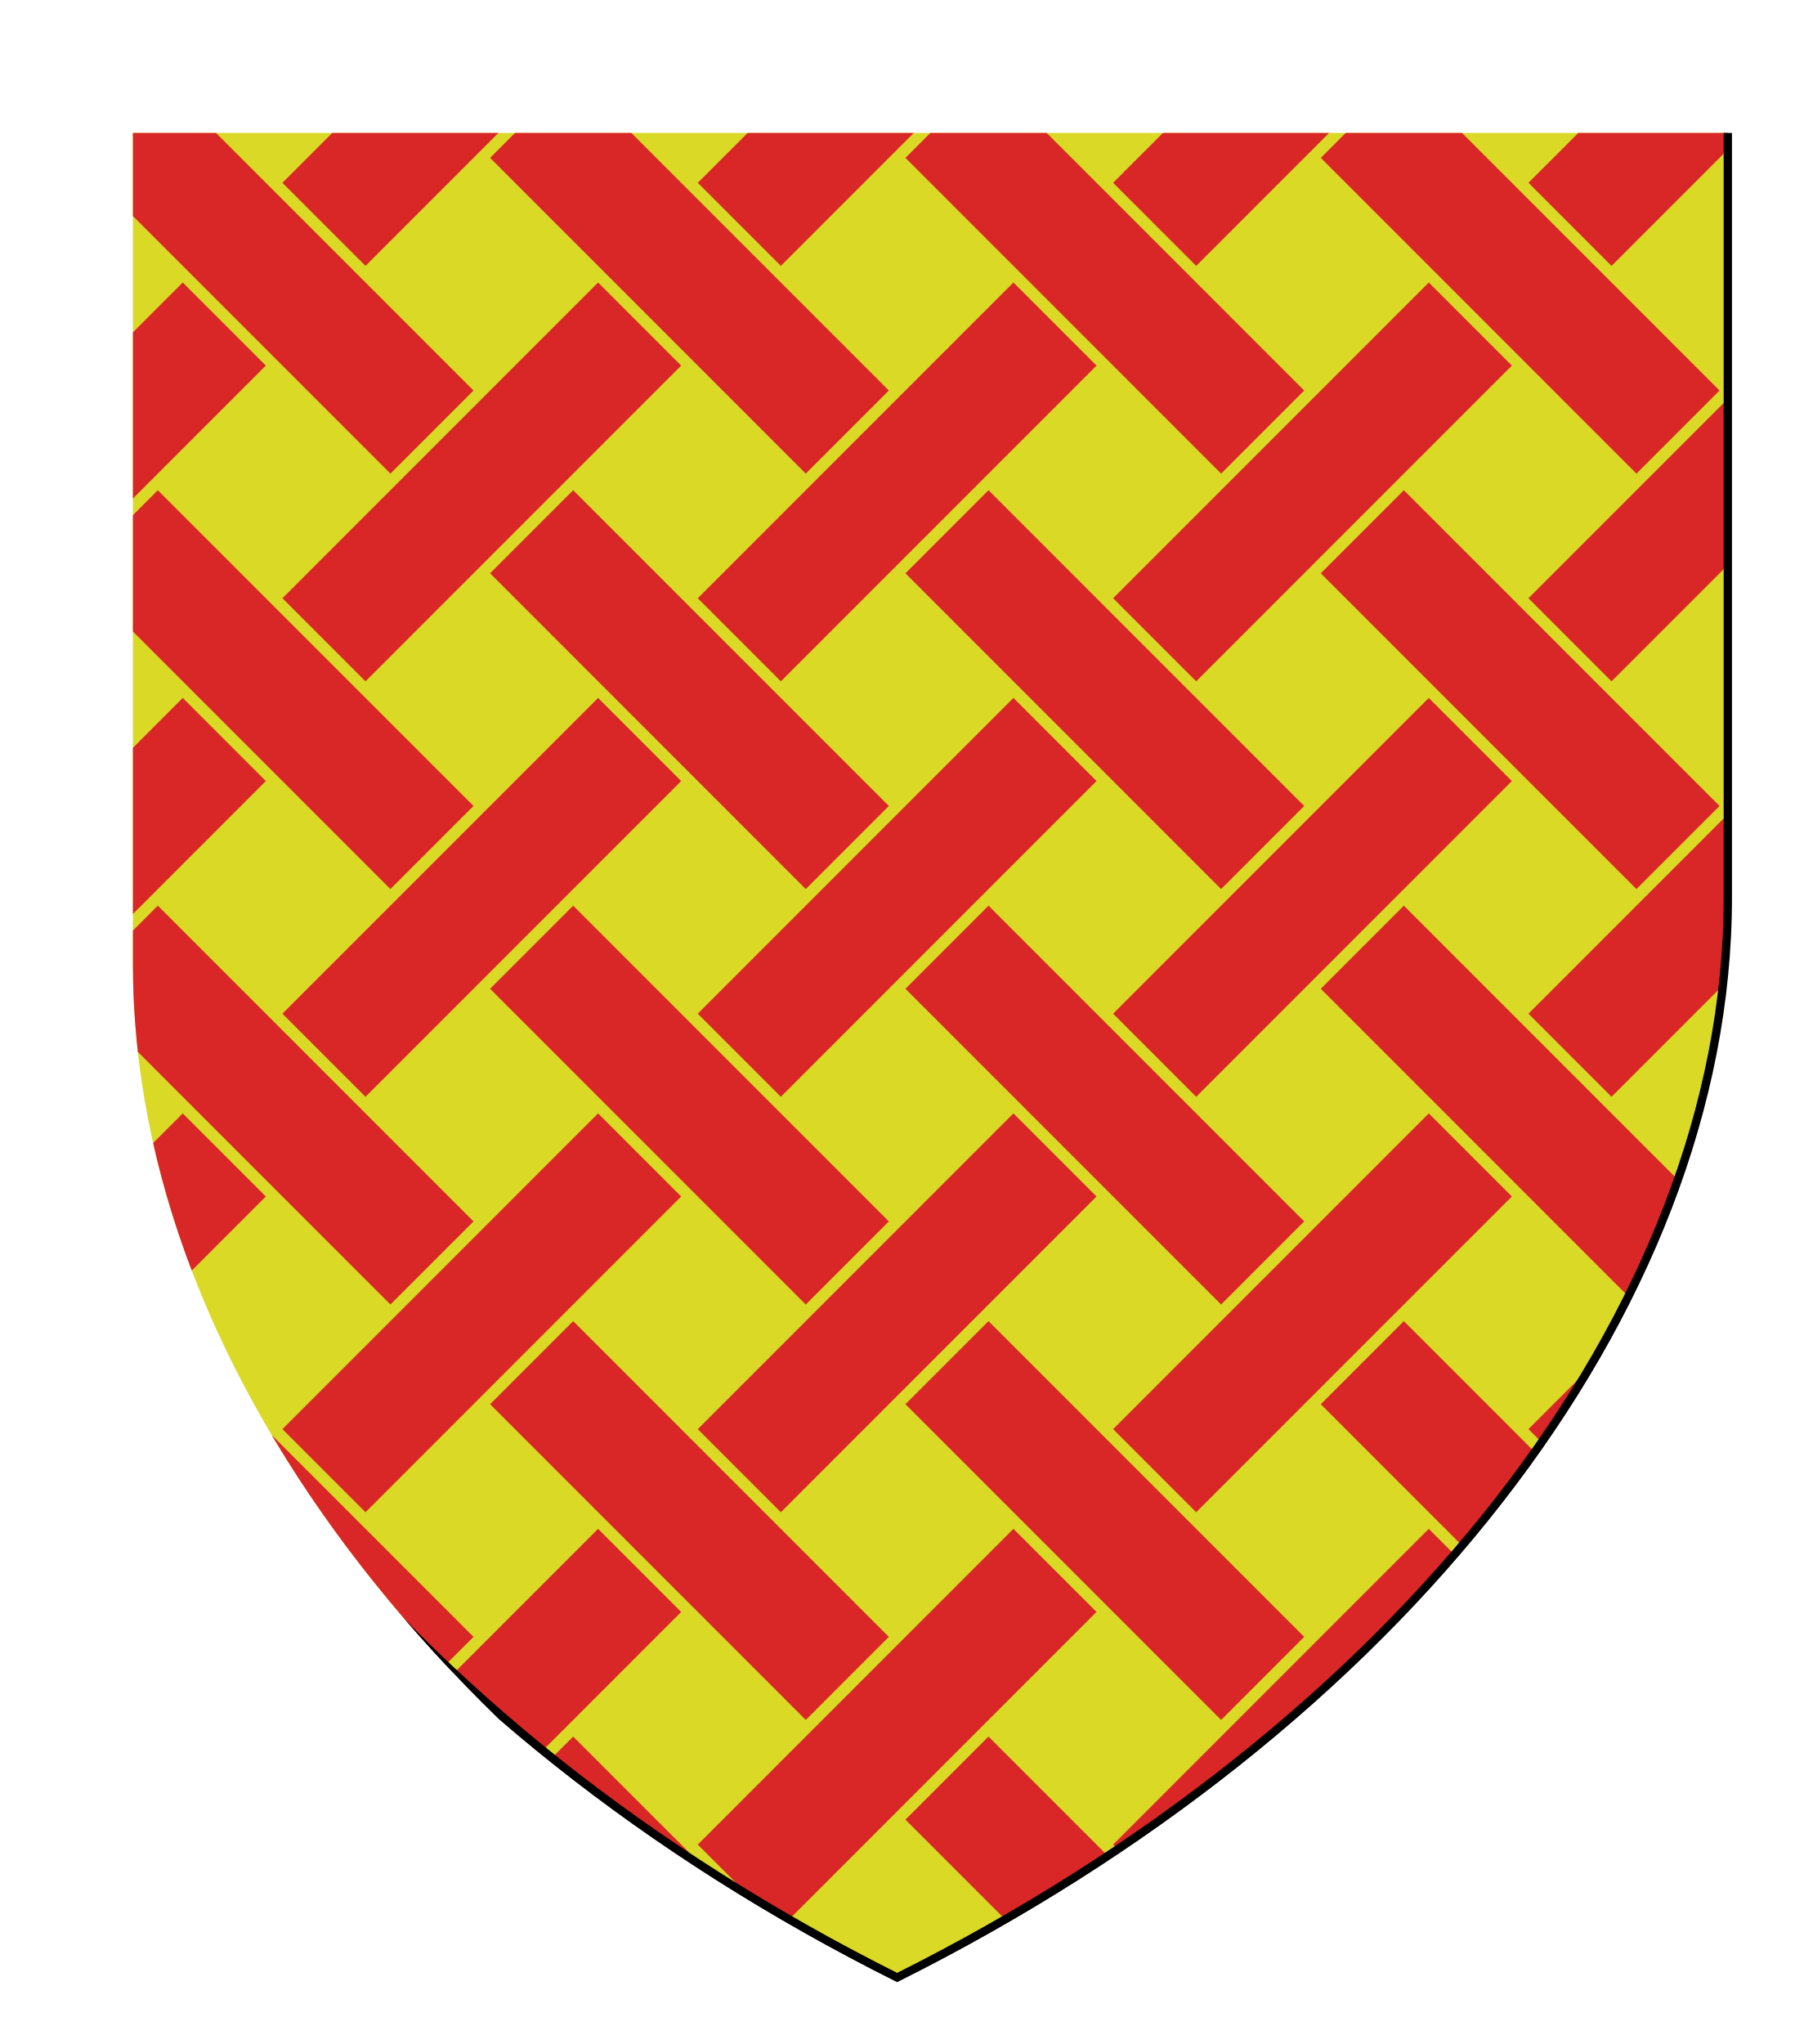
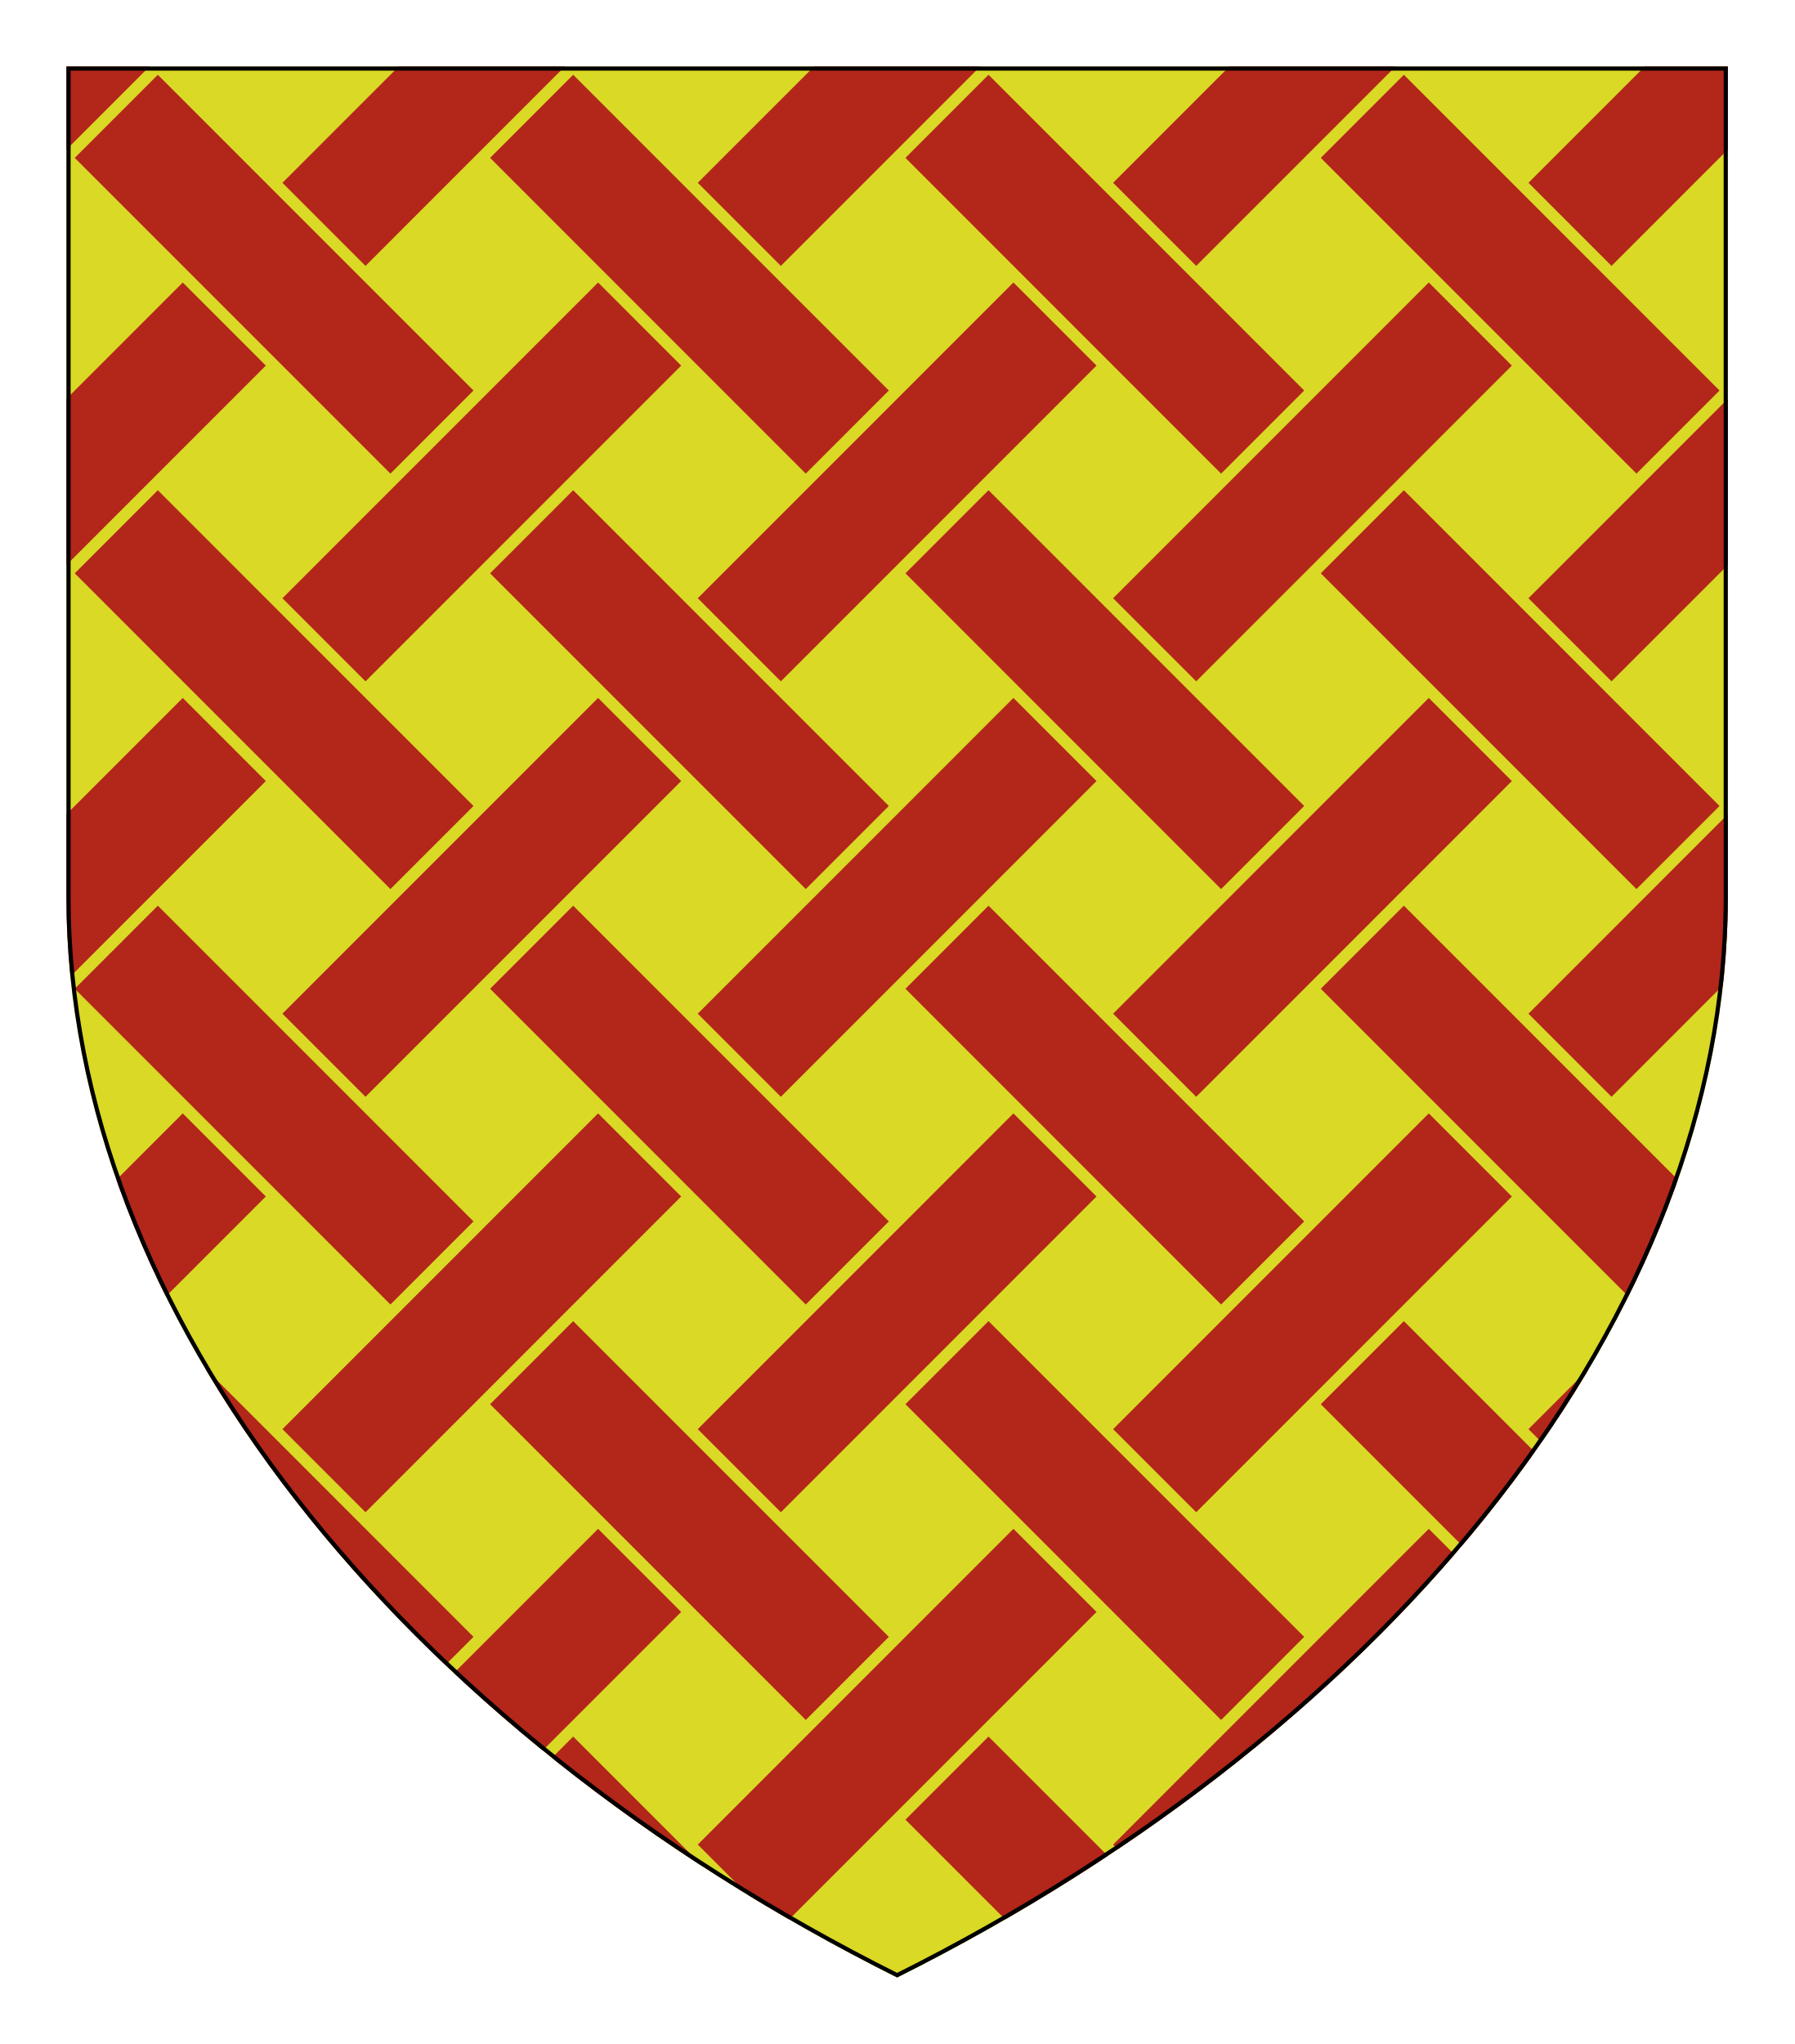
<svg xmlns="http://www.w3.org/2000/svg" height="246.0" width="216.0">
  <defs>
    <clipPath id="contour">
-       <path d="M 8.0,8.0 L 208.0,8.0 L 208.0,108.0 C 208.0,158.0 168.0,208.0 108.0,238.0 C 48.0,208.0 8.0,158.0 8.0,108.0 L 8.0,8.0 Z" />
+       <path d="M 0.0,0.0 L 200.0,0.0 L 200.0,100.0 C 200.0,150.0 160.0,200.0 100.0,230.0 C 40.0,200.0 0.0,150.0 0.0,100.0 L 0.0,0.0 Z" />
    </clipPath>
    <radialGradient id="lighting">
      <stop offset="25%" stop-color="white" stop-opacity="35%" />
      <stop offset="100%" stop-color="white" stop-opacity="0%" />
    </radialGradient>
  </defs>
  <g transform="translate(8.0,8.0)">
-     <path clip-path="url(#contour)" d="M 0.0,0.0 L 0.0,100.0 C 0.0,150.0 40.0,200.0 100.0,230.0 C 160.0,200.0 200.0,150.0 200.0,100.0 L 200.0,0.0 L 0.0,0.0 Z" style="fill: rgb(217, 217, 38); stroke-width: 1px; stroke: none;" />
-     <path clip-path="url(#contour)" d="M 11.0,1.0 L 1.0,11.0 L 39.0,49.0 L 49.0,39.0 L 11.0,1.0 L 11.0,1.0 Z" style="fill: rgb(217, 38, 38); stroke-width: 1px; stroke: none;" />
-     <path clip-path="url(#contour)" d="M 0.0,0.0 L 0.0,10.0 L 10.0,0.0 L 0.0,0.0 Z" style="fill: rgb(217, 38, 38); stroke-width: 1px; stroke: none;" />
-     <path clip-path="url(#contour)" d="M 11.0,51.0 L 1.0,61.0 L 39.0,99.0 L 49.0,89.0 L 11.0,51.0 L 11.0,51.0 Z" style="fill: rgb(217, 38, 38); stroke-width: 1px; stroke: none;" />
-     <path clip-path="url(#contour)" d="M 14.0,26.0 L 0.0,40.0 L 0.0,60.0 L 24.0,36.0 L 14.0,26.0 L 14.0,26.0 Z" style="fill: rgb(217, 38, 38); stroke-width: 1px; stroke: none;" />
-     <path clip-path="url(#contour)" d="M 11.0,101.0 L 1.0,111.0 L 39.0,149.0 L 49.0,139.0 L 11.0,101.0 L 11.0,101.0 Z" style="fill: rgb(217, 38, 38); stroke-width: 1px; stroke: none;" />
-     <path clip-path="url(#contour)" d="M 14.0,76.0 L 0.0,90.0 L 0.0,100.0 C 0.0,103.175 0.161,106.351 0.479,109.521 L 0.479,109.521 L 24.0,86.0 L 14.0,76.0 L 14.0,76.0 Z" style="fill: rgb(217, 38, 38); stroke-width: 1px; stroke: none;" />
-     <path clip-path="url(#contour)" d="M 16.699,156.699 C 24.155,169.275 33.919,181.3 45.61,192.39 L 45.61,192.39 L 49.0,189.0 L 16.699,156.699 L 16.699,156.699 Z" style="fill: rgb(217, 38, 38); stroke-width: 1px; stroke: none;" />
-     <path clip-path="url(#contour)" d="M 14.0,126.0 L 6.01,133.99 L 6.01,133.99 C 7.673,138.718 9.666,143.404 11.971,148.029 L 11.971,148.029 L 24.0,136.0 L 14.0,126.0 L 14.0,126.0 Z" style="fill: rgb(217, 38, 38); stroke-width: 1px; stroke: none;" />
-     <path clip-path="url(#contour)" d="M 61.0,1.0 L 51.0,11.0 L 89.0,49.0 L 99.0,39.0 L 61.0,1.0 L 61.0,1.0 Z" style="fill: rgb(217, 38, 38); stroke-width: 1px; stroke: none;" />
-     <path clip-path="url(#contour)" d="M 40.0,0.0 L 26.0,14.0 L 36.0,24.0 L 60.0,0.0 L 40.0,0.0 Z" style="fill: rgb(217, 38, 38); stroke-width: 1px; stroke: none;" />
-     <path clip-path="url(#contour)" d="M 61.0,51.0 L 51.0,61.0 L 89.0,99.0 L 99.0,89.0 L 61.0,51.0 L 61.0,51.0 Z" style="fill: rgb(217, 38, 38); stroke-width: 1px; stroke: none;" />
-     <path clip-path="url(#contour)" d="M 64.0,26.0 L 26.0,64.0 L 36.0,74.0 L 74.0,36.0 L 64.0,26.0 L 64.0,26.0 Z" style="fill: rgb(217, 38, 38); stroke-width: 1px; stroke: none;" />
-     <path clip-path="url(#contour)" d="M 61.0,101.0 L 51.0,111.0 L 89.0,149.0 L 99.0,139.0 L 61.0,101.0 L 61.0,101.0 Z" style="fill: rgb(217, 38, 38); stroke-width: 1px; stroke: none;" />
-     <path clip-path="url(#contour)" d="M 64.0,76.0 L 26.0,114.0 L 36.0,124.0 L 74.0,86.0 L 64.0,76.0 L 64.0,76.0 Z" style="fill: rgb(217, 38, 38); stroke-width: 1px; stroke: none;" />
-     <path clip-path="url(#contour)" d="M 61.0,151.0 L 51.0,161.0 L 89.0,199.0 L 99.0,189.0 L 61.0,151.0 L 61.0,151.0 Z" style="fill: rgb(217, 38, 38); stroke-width: 1px; stroke: none;" />
-     <path clip-path="url(#contour)" d="M 64.0,126.0 L 26.0,164.0 L 36.0,174.0 L 74.0,136.0 L 64.0,126.0 L 64.0,126.0 Z" style="fill: rgb(217, 38, 38); stroke-width: 1px; stroke: none;" />
-     <path clip-path="url(#contour)" d="M 61.0,201.0 L 58.437,203.563 L 58.437,203.563 C 64.195,208.176 70.307,212.579 76.738,216.738 L 76.738,216.738 L 61.0,201.0 L 61.0,201.0 Z" style="fill: rgb(217, 38, 38); stroke-width: 1px; stroke: none;" />
-     <path clip-path="url(#contour)" d="M 64.0,176.0 L 46.64,193.36 L 46.64,193.36 C 50.047,196.545 53.613,199.652 57.33,202.67 L 57.33,202.67 L 74.0,186.0 L 64.0,176.0 L 64.0,176.0 Z" style="fill: rgb(217, 38, 38); stroke-width: 1px; stroke: none;" />
-     <path clip-path="url(#contour)" d="M 111.0,1.0 L 101.0,11.0 L 139.0,49.0 L 149.0,39.0 L 111.0,1.0 L 111.0,1.0 Z" style="fill: rgb(217, 38, 38); stroke-width: 1px; stroke: none;" />
-     <path clip-path="url(#contour)" d="M 90.0,0.0 L 76.0,14.0 L 86.0,24.0 L 110.0,0.0 L 90.0,0.0 Z" style="fill: rgb(217, 38, 38); stroke-width: 1px; stroke: none;" />
-     <path clip-path="url(#contour)" d="M 111.0,51.0 L 101.0,61.0 L 139.0,99.0 L 149.0,89.0 L 111.0,51.0 L 111.0,51.0 Z" style="fill: rgb(217, 38, 38); stroke-width: 1px; stroke: none;" />
-     <path clip-path="url(#contour)" d="M 114.0,26.0 L 76.0,64.0 L 86.0,74.0 L 124.0,36.0 L 114.0,26.0 L 114.0,26.0 Z" style="fill: rgb(217, 38, 38); stroke-width: 1px; stroke: none;" />
-     <path clip-path="url(#contour)" d="M 111.0,101.0 L 101.0,111.0 L 139.0,149.0 L 149.0,139.0 L 111.0,101.0 L 111.0,101.0 Z" style="fill: rgb(217, 38, 38); stroke-width: 1px; stroke: none;" />
-     <path clip-path="url(#contour)" d="M 114.0,76.0 L 76.0,114.0 L 86.0,124.0 L 124.0,86.0 L 114.0,76.0 L 114.0,76.0 Z" style="fill: rgb(217, 38, 38); stroke-width: 1px; stroke: none;" />
-     <path clip-path="url(#contour)" d="M 111.0,151.0 L 101.0,161.0 L 139.0,199.0 L 149.0,189.0 L 111.0,151.0 L 111.0,151.0 Z" style="fill: rgb(217, 38, 38); stroke-width: 1px; stroke: none;" />
-     <path clip-path="url(#contour)" d="M 114.0,126.0 L 76.0,164.0 L 86.0,174.0 L 124.0,136.0 L 114.0,126.0 L 114.0,126.0 Z" style="fill: rgb(217, 38, 38); stroke-width: 1px; stroke: none;" />
-     <path clip-path="url(#contour)" d="M 111.0,201.0 L 101.0,211.0 L 113.006,223.006 L 113.006,223.006 C 117.247,220.559 121.369,218.008 125.363,215.363 L 125.363,215.363 L 111.0,201.0 L 111.0,201.0 Z" style="fill: rgb(217, 38, 38); stroke-width: 1px; stroke: none;" />
-     <path clip-path="url(#contour)" d="M 114.0,176.0 L 76.0,214.0 L 82.111,220.111 L 82.111,220.111 C 83.72,221.091 85.348,222.056 86.994,223.006 L 86.994,223.006 L 124.0,186.0 L 114.0,176.0 L 114.0,176.0 Z" style="fill: rgb(217, 38, 38); stroke-width: 1px; stroke: none;" />
-     <path clip-path="url(#contour)" d="M 161.0,1.0 L 151.0,11.0 L 189.0,49.0 L 199.0,39.0 L 161.0,1.0 L 161.0,1.0 Z" style="fill: rgb(217, 38, 38); stroke-width: 1px; stroke: none;" />
-     <path clip-path="url(#contour)" d="M 140.0,0.0 L 126.0,14.0 L 136.0,24.0 L 160.0,0.0 L 140.0,0.0 Z" style="fill: rgb(217, 38, 38); stroke-width: 1px; stroke: none;" />
-     <path clip-path="url(#contour)" d="M 161.0,51.0 L 151.0,61.0 L 189.0,99.0 L 199.0,89.0 L 161.0,51.0 L 161.0,51.0 Z" style="fill: rgb(217, 38, 38); stroke-width: 1px; stroke: none;" />
-     <path clip-path="url(#contour)" d="M 164.0,26.0 L 126.0,64.0 L 136.0,74.0 L 174.0,36.0 L 164.0,26.0 L 164.0,26.0 Z" style="fill: rgb(217, 38, 38); stroke-width: 1px; stroke: none;" />
-     <path clip-path="url(#contour)" d="M 161.0,101.0 L 151.0,111.0 L 188.029,148.029 L 188.029,148.029 C 190.334,143.404 192.327,138.718 193.99,133.99 L 193.99,133.99 L 161.0,101.0 L 161.0,101.0 Z" style="fill: rgb(217, 38, 38); stroke-width: 1px; stroke: none;" />
-     <path clip-path="url(#contour)" d="M 164.0,76.0 L 126.0,114.0 L 136.0,124.0 L 174.0,86.0 L 164.0,76.0 L 164.0,76.0 Z" style="fill: rgb(217, 38, 38); stroke-width: 1px; stroke: none;" />
-     <path clip-path="url(#contour)" d="M 161.0,151.0 L 151.0,161.0 L 168.017,178.017 L 168.017,178.017 C 171.138,174.336 174.057,170.581 176.762,166.762 L 176.762,166.762 L 161.0,151.0 L 161.0,151.0 Z" style="fill: rgb(217, 38, 38); stroke-width: 1px; stroke: none;" />
-     <path clip-path="url(#contour)" d="M 164.0,126.0 L 126.0,164.0 L 136.0,174.0 L 174.0,136.0 L 164.0,126.0 L 164.0,126.0 Z" style="fill: rgb(217, 38, 38); stroke-width: 1px; stroke: none;" />
-     <path clip-path="url(#contour)" d="M 164.0,176.0 L 126.0,214.0 L 126.563,214.563 L 126.563,214.563 C 142.249,204.033 155.93,192.04 167.095,179.095 L 167.095,179.095 L 164.0,176.0 L 164.0,176.0 Z" style="fill: rgb(217, 38, 38); stroke-width: 1px; stroke: none;" />
-     <path clip-path="url(#contour)" d="M 190.0,0.0 L 176.0,14.0 L 186.0,24.0 L 200.0,10.0 L 200.0,0.0 L 190.0,0.0 Z" style="fill: rgb(217, 38, 38); stroke-width: 1px; stroke: none;" />
-     <path clip-path="url(#contour)" d="M 200.0,40.0 L 176.0,64.0 L 186.0,74.0 L 200.0,60.0 L 200.0,40.0 L 200.0,40.0 Z" style="fill: rgb(217, 38, 38); stroke-width: 1px; stroke: none;" />
-     <path clip-path="url(#contour)" d="M 200.0,90.0 L 176.0,114.0 L 186.0,124.0 L 199.408,110.592 L 199.408,110.592 C 199.8,107.066 200.0,103.533 200.0,100.0 L 200.0,90.0 L 200.0,90.0 Z" style="fill: rgb(217, 38, 38); stroke-width: 1px; stroke: none;" />
-     <path clip-path="url(#contour)" d="M 183.301,156.699 L 176.0,164.0 L 177.586,165.586 L 177.586,165.586 C 179.618,162.659 181.525,159.695 183.301,156.699 L 183.301,156.699 Z" style="fill: rgb(217, 38, 38); stroke-width: 1px; stroke: none;" />
-     <path clip-path="url(#contour)" d="M 0.0,0.0 L 200.0,0.0 L 200.0,100.0 C 200.0,150.0 160.0,200.0 100.0,230.0 C 40.0,200.0 0.0,150.0 0.0,100.0 L 0.0,0.0 Z" style="fill: none; stroke-width: 1px; stroke: rgb(0, 0, 0);" />
+     <path clip-path="url(#contour)" comment="clipped FrettyVariationRenderer background" d="M 0.0,0.0 L 0.0,100.0 C 0.0,150.0 40.0,200.0 100.0,230.0 C 160.0,200.0 200.0,150.0 200.0,100.0 L 200.0,0.0 L 0.0,0.0 Z" style="fill: rgb(217, 217, 38); stroke-width: 1px; stroke: none;" />
+     <path clip-path="url(#contour)" comment="clipped fretty first 0.0, 0.0" d="M 11.0,1.0 L 1.0,11.0 L 39.0,49.0 L 49.0,39.0 L 11.0,1.0 Z" style="fill: rgb(179, 38, 26); stroke-width: 1px; stroke: none;" />
+     <path clip-path="url(#contour)" comment="clipped fretty second 0.0, 0.0" d="M 0.0,0.0 L 0.0,10.0 L 10.0,0.0 L 0.0,0.0 Z" style="fill: rgb(179, 38, 26); stroke-width: 1px; stroke: none;" />
+     <path clip-path="url(#contour)" comment="clipped fretty first 0.0, 50.0" d="M 11.0,51.0 L 1.0,61.0 L 39.0,99.0 L 49.0,89.0 L 11.0,51.0 Z" style="fill: rgb(179, 38, 26); stroke-width: 1px; stroke: none;" />
+     <path clip-path="url(#contour)" comment="clipped fretty second 0.0, 50.0" d="M 14.0,26.0 L 0.0,40.0 L 0.0,60.0 L 24.0,36.0 L 14.0,26.0 Z" style="fill: rgb(179, 38, 26); stroke-width: 1px; stroke: none;" />
+     <path clip-path="url(#contour)" comment="clipped fretty first 0.0, 100.0" d="M 11.0,101.0 L 1.0,111.0 L 39.0,149.0 L 49.0,139.0 L 11.0,101.0 Z" style="fill: rgb(179, 38, 26); stroke-width: 1px; stroke: none;" />
+     <path clip-path="url(#contour)" comment="clipped fretty second 0.0, 100.0" d="M 14.0,76.0 L 0.0,90.0 L 0.0,100.0 C 0.0,103.175 0.161,106.351 0.479,109.521 L 24.0,86.0 L 14.0,76.0 Z" style="fill: rgb(179, 38, 26); stroke-width: 1px; stroke: none;" />
+     <path clip-path="url(#contour)" comment="clipped fretty first 0.0, 150.0" d="M 16.699,156.699 C 24.155,169.275 33.919,181.3 45.61,192.39 L 49.0,189.0 L 16.699,156.699 L 16.699,156.699 Z" style="fill: rgb(179, 38, 26); stroke-width: 1px; stroke: none;" />
+     <path clip-path="url(#contour)" comment="clipped fretty second 0.0, 150.0" d="M 14.0,126.0 L 6.01,133.99 C 7.673,138.718 9.666,143.404 11.971,148.029 L 24.0,136.0 L 14.0,126.0 Z" style="fill: rgb(179, 38, 26); stroke-width: 1px; stroke: none;" />
+     <path clip-path="url(#contour)" comment="clipped fretty first 50.0, 0.0" d="M 61.0,1.0 L 51.0,11.0 L 89.0,49.0 L 99.0,39.0 L 61.0,1.0 Z" style="fill: rgb(179, 38, 26); stroke-width: 1px; stroke: none;" />
+     <path clip-path="url(#contour)" comment="clipped fretty second 50.0, 0.0" d="M 40.0,0.0 L 26.0,14.0 L 36.0,24.0 L 60.0,0.0 L 40.0,0.0 Z" style="fill: rgb(179, 38, 26); stroke-width: 1px; stroke: none;" />
+     <path clip-path="url(#contour)" comment="clipped fretty first 50.0, 50.0" d="M 61.0,51.0 L 51.0,61.0 L 89.0,99.0 L 99.0,89.0 L 61.0,51.0 Z" style="fill: rgb(179, 38, 26); stroke-width: 1px; stroke: none;" />
+     <path clip-path="url(#contour)" comment="clipped fretty second 50.0, 50.0" d="M 64.0,26.0 L 26.0,64.0 L 36.0,74.0 L 74.0,36.0 L 64.0,26.0 Z" style="fill: rgb(179, 38, 26); stroke-width: 1px; stroke: none;" />
+     <path clip-path="url(#contour)" comment="clipped fretty first 50.0, 100.0" d="M 61.0,101.0 L 51.0,111.0 L 89.0,149.0 L 99.0,139.0 L 61.0,101.0 Z" style="fill: rgb(179, 38, 26); stroke-width: 1px; stroke: none;" />
+     <path clip-path="url(#contour)" comment="clipped fretty second 50.0, 100.0" d="M 64.0,76.0 L 26.0,114.0 L 36.0,124.0 L 74.0,86.0 L 64.0,76.0 Z" style="fill: rgb(179, 38, 26); stroke-width: 1px; stroke: none;" />
+     <path clip-path="url(#contour)" comment="clipped fretty first 50.0, 150.0" d="M 61.0,151.0 L 51.0,161.0 L 89.0,199.0 L 99.0,189.0 L 61.0,151.0 Z" style="fill: rgb(179, 38, 26); stroke-width: 1px; stroke: none;" />
+     <path clip-path="url(#contour)" comment="clipped fretty second 50.0, 150.0" d="M 64.0,126.0 L 26.0,164.0 L 36.0,174.0 L 74.0,136.0 L 64.0,126.0 Z" style="fill: rgb(179, 38, 26); stroke-width: 1px; stroke: none;" />
+     <path clip-path="url(#contour)" comment="clipped fretty first 50.0, 200.0" d="M 61.0,201.0 L 58.437,203.563 C 64.195,208.176 70.307,212.579 76.738,216.738 L 61.0,201.0 Z" style="fill: rgb(179, 38, 26); stroke-width: 1px; stroke: none;" />
+     <path clip-path="url(#contour)" comment="clipped fretty second 50.0, 200.0" d="M 64.0,176.0 L 46.64,193.36 C 50.047,196.545 53.613,199.652 57.33,202.67 L 74.0,186.0 L 64.0,176.0 Z" style="fill: rgb(179, 38, 26); stroke-width: 1px; stroke: none;" />
+     <path clip-path="url(#contour)" comment="clipped fretty first 100.0, 0.0" d="M 111.0,1.0 L 101.0,11.0 L 139.0,49.0 L 149.0,39.0 L 111.0,1.0 Z" style="fill: rgb(179, 38, 26); stroke-width: 1px; stroke: none;" />
+     <path clip-path="url(#contour)" comment="clipped fretty second 100.0, 0.0" d="M 90.0,0.0 L 76.0,14.0 L 86.0,24.0 L 110.0,0.0 L 90.0,0.0 Z" style="fill: rgb(179, 38, 26); stroke-width: 1px; stroke: none;" />
+     <path clip-path="url(#contour)" comment="clipped fretty first 100.0, 50.0" d="M 111.0,51.0 L 101.0,61.0 L 139.0,99.0 L 149.0,89.0 L 111.0,51.0 Z" style="fill: rgb(179, 38, 26); stroke-width: 1px; stroke: none;" />
+     <path clip-path="url(#contour)" comment="clipped fretty second 100.0, 50.0" d="M 114.0,26.0 L 76.0,64.0 L 86.0,74.0 L 124.0,36.0 L 114.0,26.0 Z" style="fill: rgb(179, 38, 26); stroke-width: 1px; stroke: none;" />
+     <path clip-path="url(#contour)" comment="clipped fretty first 100.0, 100.0" d="M 111.0,101.0 L 101.0,111.0 L 139.0,149.0 L 149.0,139.0 L 111.0,101.0 Z" style="fill: rgb(179, 38, 26); stroke-width: 1px; stroke: none;" />
+     <path clip-path="url(#contour)" comment="clipped fretty second 100.0, 100.0" d="M 114.0,76.0 L 76.0,114.0 L 86.0,124.0 L 124.0,86.0 L 114.0,76.0 Z" style="fill: rgb(179, 38, 26); stroke-width: 1px; stroke: none;" />
+     <path clip-path="url(#contour)" comment="clipped fretty first 100.0, 150.0" d="M 111.0,151.0 L 101.0,161.0 L 139.0,199.0 L 149.0,189.0 L 111.0,151.0 Z" style="fill: rgb(179, 38, 26); stroke-width: 1px; stroke: none;" />
+     <path clip-path="url(#contour)" comment="clipped fretty second 100.0, 150.0" d="M 114.0,126.0 L 76.0,164.0 L 86.0,174.0 L 124.0,136.0 L 114.0,126.0 Z" style="fill: rgb(179, 38, 26); stroke-width: 1px; stroke: none;" />
+     <path clip-path="url(#contour)" comment="clipped fretty first 100.0, 200.0" d="M 111.0,201.0 L 101.0,211.0 L 113.006,223.006 C 117.247,220.559 121.369,218.008 125.363,215.363 L 111.0,201.0 Z" style="fill: rgb(179, 38, 26); stroke-width: 1px; stroke: none;" />
+     <path clip-path="url(#contour)" comment="clipped fretty second 100.0, 200.0" d="M 114.0,176.0 L 76.0,214.0 L 82.111,220.111 C 83.72,221.091 85.348,222.056 86.994,223.006 L 124.0,186.0 L 114.0,176.0 Z" style="fill: rgb(179, 38, 26); stroke-width: 1px; stroke: none;" />
+     <path clip-path="url(#contour)" comment="clipped fretty first 150.0, 0.0" d="M 161.0,1.0 L 151.0,11.0 L 189.0,49.0 L 199.0,39.0 L 161.0,1.0 Z" style="fill: rgb(179, 38, 26); stroke-width: 1px; stroke: none;" />
+     <path clip-path="url(#contour)" comment="clipped fretty second 150.0, 0.0" d="M 140.0,0.0 L 126.0,14.0 L 136.0,24.0 L 160.0,0.0 L 140.0,0.0 Z" style="fill: rgb(179, 38, 26); stroke-width: 1px; stroke: none;" />
+     <path clip-path="url(#contour)" comment="clipped fretty first 150.0, 50.0" d="M 161.0,51.0 L 151.0,61.0 L 189.0,99.0 L 199.0,89.0 L 161.0,51.0 Z" style="fill: rgb(179, 38, 26); stroke-width: 1px; stroke: none;" />
+     <path clip-path="url(#contour)" comment="clipped fretty second 150.0, 50.0" d="M 164.0,26.0 L 126.0,64.0 L 136.0,74.0 L 174.0,36.0 L 164.0,26.0 Z" style="fill: rgb(179, 38, 26); stroke-width: 1px; stroke: none;" />
+     <path clip-path="url(#contour)" comment="clipped fretty first 150.0, 100.0" d="M 161.0,101.0 L 151.0,111.0 L 188.029,148.029 C 190.334,143.404 192.327,138.718 193.99,133.99 L 161.0,101.0 Z" style="fill: rgb(179, 38, 26); stroke-width: 1px; stroke: none;" />
+     <path clip-path="url(#contour)" comment="clipped fretty second 150.0, 100.0" d="M 164.0,76.0 L 126.0,114.0 L 136.0,124.0 L 174.0,86.0 L 164.0,76.0 Z" style="fill: rgb(179, 38, 26); stroke-width: 1px; stroke: none;" />
+     <path clip-path="url(#contour)" comment="clipped fretty first 150.0, 150.0" d="M 161.0,151.0 L 151.0,161.0 L 168.017,178.017 C 171.138,174.336 174.057,170.581 176.762,166.762 L 161.0,151.0 Z" style="fill: rgb(179, 38, 26); stroke-width: 1px; stroke: none;" />
+     <path clip-path="url(#contour)" comment="clipped fretty second 150.0, 150.0" d="M 164.0,126.0 L 126.0,164.0 L 136.0,174.0 L 174.0,136.0 L 164.0,126.0 Z" style="fill: rgb(179, 38, 26); stroke-width: 1px; stroke: none;" />
+     <path clip-path="url(#contour)" comment="clipped fretty second 150.0, 200.0" d="M 164.0,176.0 L 126.0,214.0 L 126.563,214.563 C 142.249,204.033 155.93,192.04 167.095,179.095 L 164.0,176.0 Z" style="fill: rgb(179, 38, 26); stroke-width: 1px; stroke: none;" />
+     <path clip-path="url(#contour)" comment="clipped fretty second 200.0, 0.0" d="M 190.0,0.0 L 176.0,14.0 L 186.0,24.0 L 200.0,10.0 L 200.0,0.0 L 190.0,0.0 Z" style="fill: rgb(179, 38, 26); stroke-width: 1px; stroke: none;" />
+     <path clip-path="url(#contour)" comment="clipped fretty second 200.0, 50.0" d="M 200.0,40.0 L 176.0,64.0 L 186.0,74.0 L 200.0,60.0 L 200.0,40.0 Z" style="fill: rgb(179, 38, 26); stroke-width: 1px; stroke: none;" />
+     <path clip-path="url(#contour)" comment="clipped fretty second 200.0, 100.0" d="M 200.0,90.0 L 176.0,114.0 L 186.0,124.0 L 199.408,110.592 L 199.408,110.592 C 199.8,107.066 200.0,103.533 200.0,100.0 L 200.0,90.0 Z" style="fill: rgb(179, 38, 26); stroke-width: 1px; stroke: none;" />
+     <path clip-path="url(#contour)" comment="clipped fretty second 200.0, 150.0" d="M 183.301,156.699 L 176.0,164.0 L 177.586,165.586 C 179.618,162.659 181.525,159.695 183.301,156.699 L 183.301,156.699 Z" style="fill: rgb(179, 38, 26); stroke-width: 1px; stroke: none;" />
+     <path clip-path="url(#contour)" comment="outer shield shape border" d="M 0.0,0.0 L 200.0,0.0 L 200.0,100.0 C 200.0,150.0 160.0,200.0 100.0,230.0 C 40.0,200.0 0.0,150.0 0.0,100.0 L 0.0,0.0 Z" style="fill: none; stroke-width: 1px; stroke: rgb(0, 0, 0);" />
  </g>
</svg>
